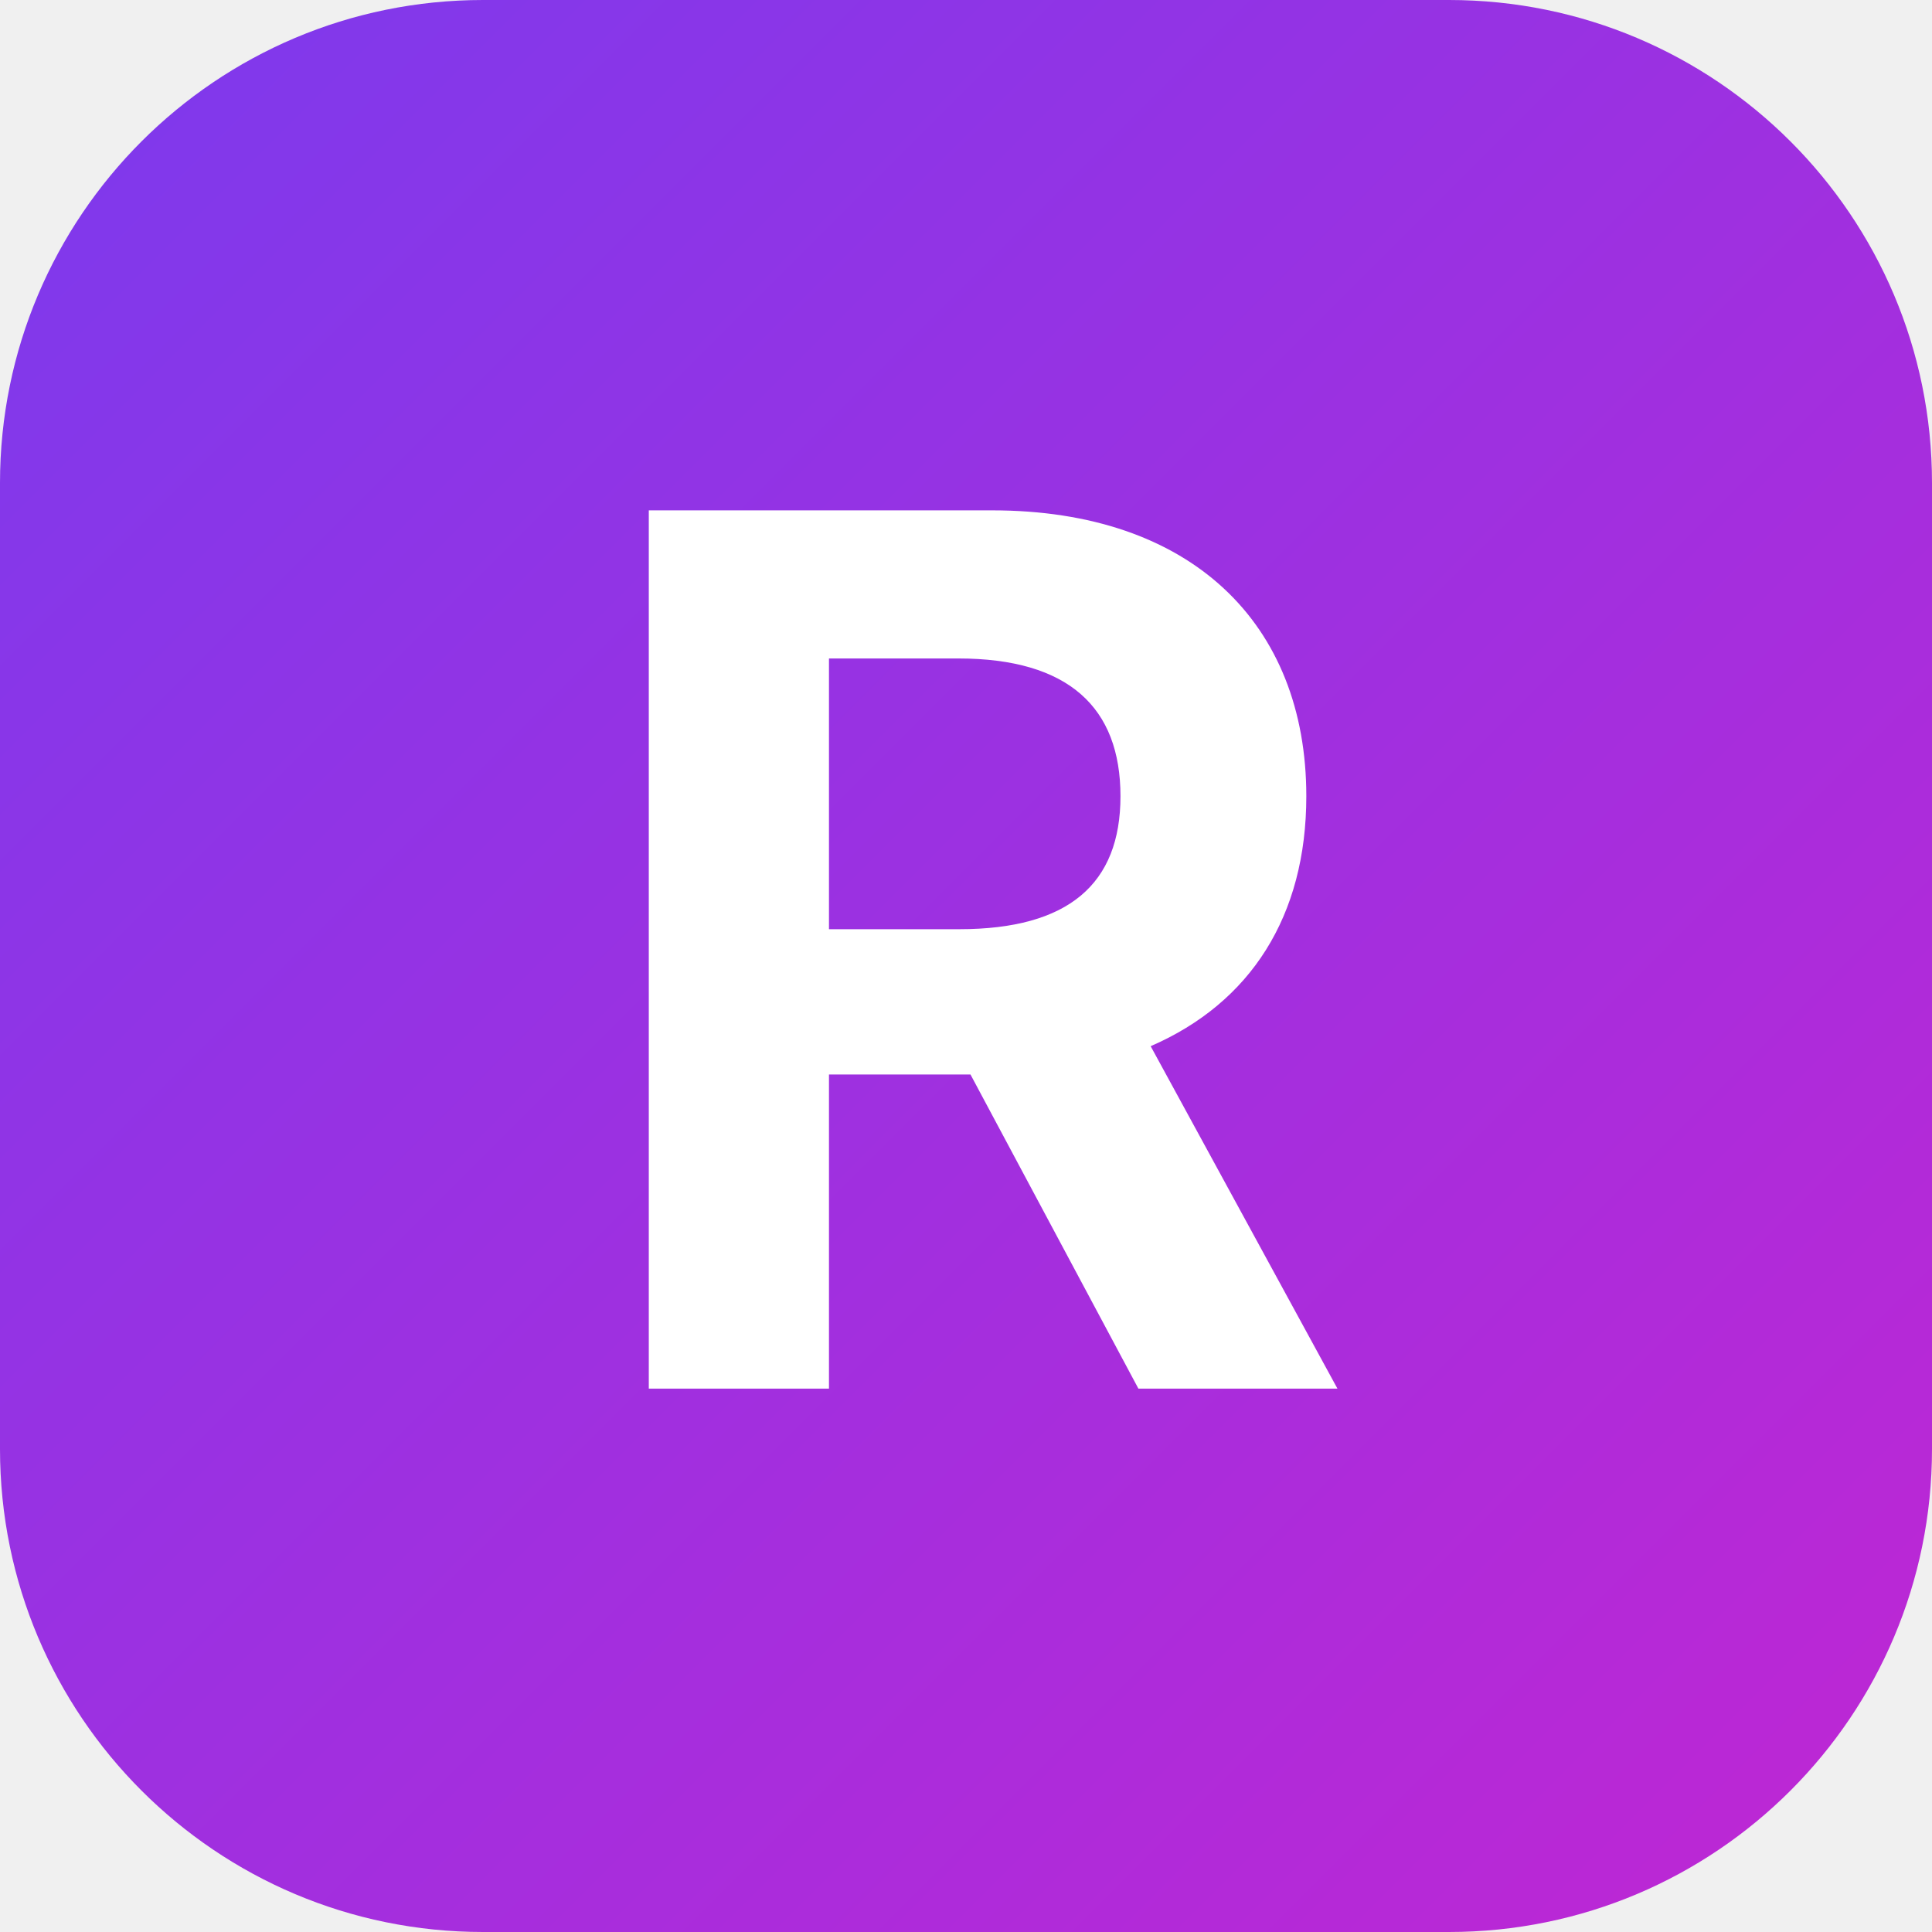
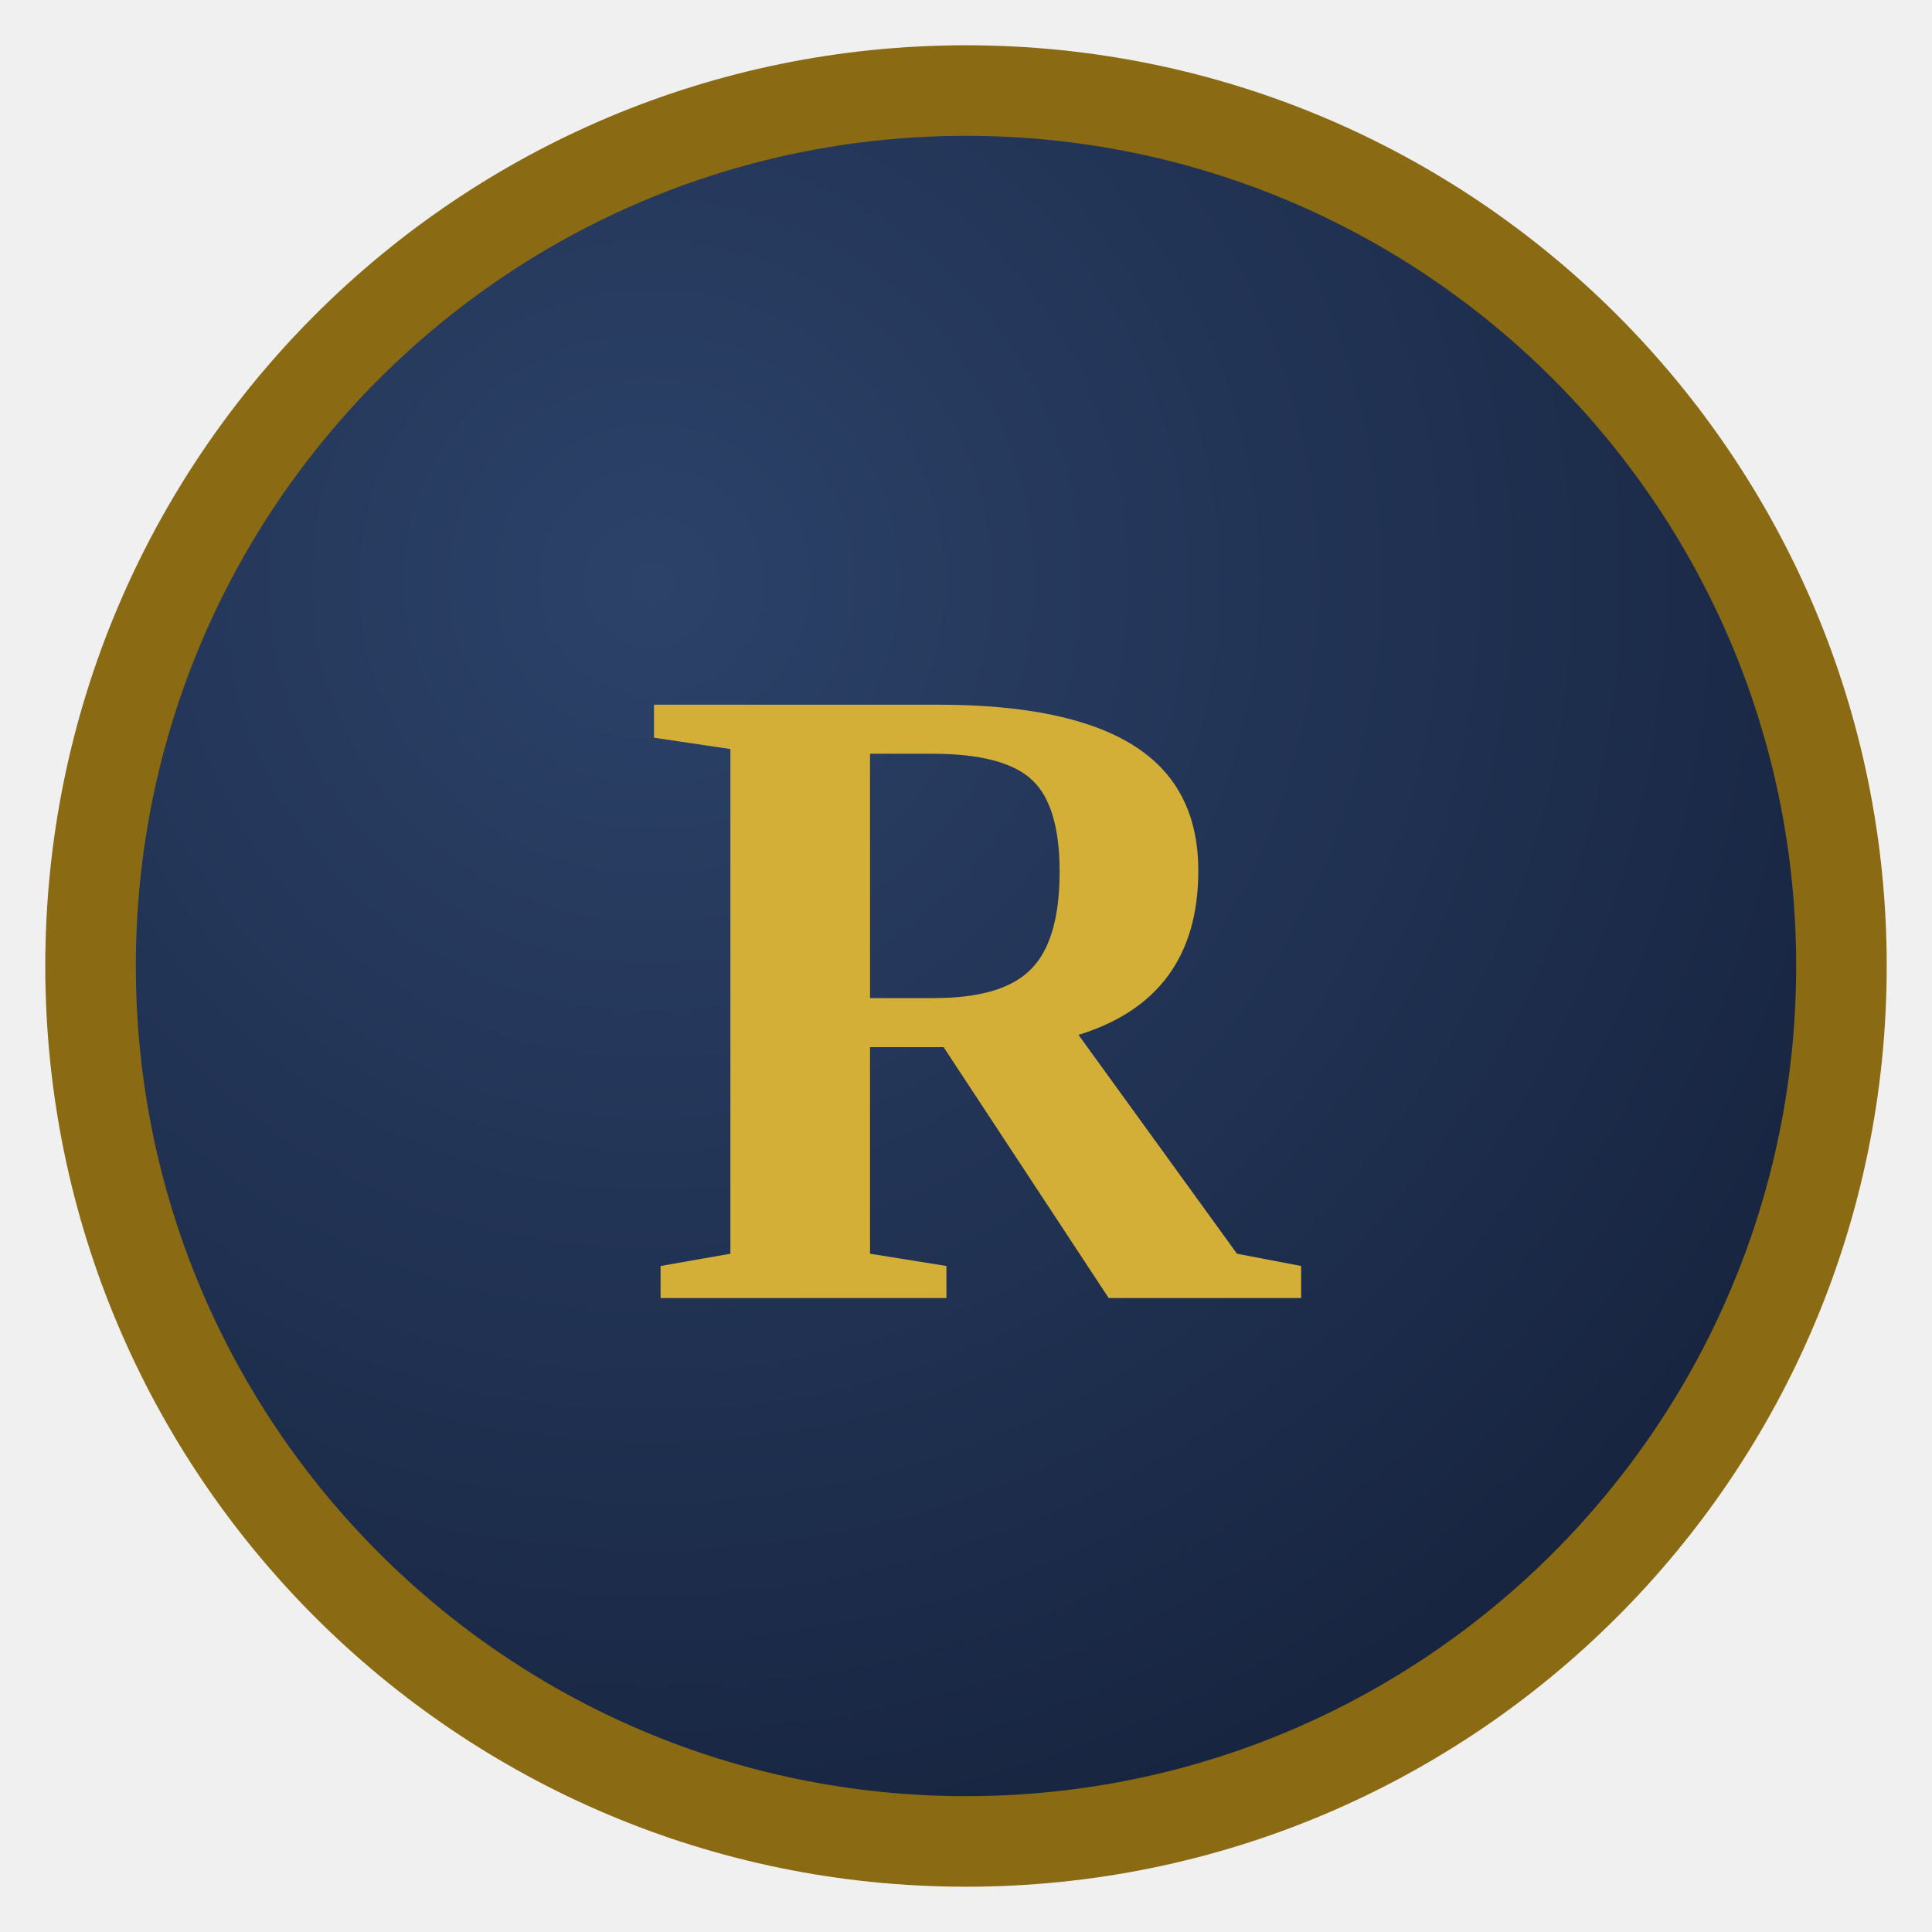
<svg xmlns="http://www.w3.org/2000/svg" viewBox="0 0 32 32">
  <defs>
-     <linearGradient id="bg" x1="0%" y1="0%" x2="100%" y2="100%">
-       <stop offset="0%" stop-color="#7C3AED" />
-       <stop offset="100%" stop-color="#C026D3" />
-     </linearGradient>
+     <radialGradient id="navy" cx="32%" cy="28%" r="80%">
+       <stop offset="0%" stop-color="#2C4269" />
+       <stop offset="100%" stop-color="#16233E" />
+     </radialGradient>
  </defs>
-   <rect width="32" height="32" rx="8" fill="url(#bg)" />
-   <text x="16" y="23" text-anchor="middle" font-family="system-ui, -apple-system, sans-serif" font-size="20" font-weight="700" fill="white">R</text>
+   <circle cx="16" cy="16" r="14.5" fill="url(#navy)" stroke="#8A6A12" stroke-width="1.5" />
+   <text x="16" y="21.5" text-anchor="middle" font-family="Georgia, 'Times New Roman', serif" font-size="15" font-weight="600" fill="#D4AF37">R</text>
</svg>
